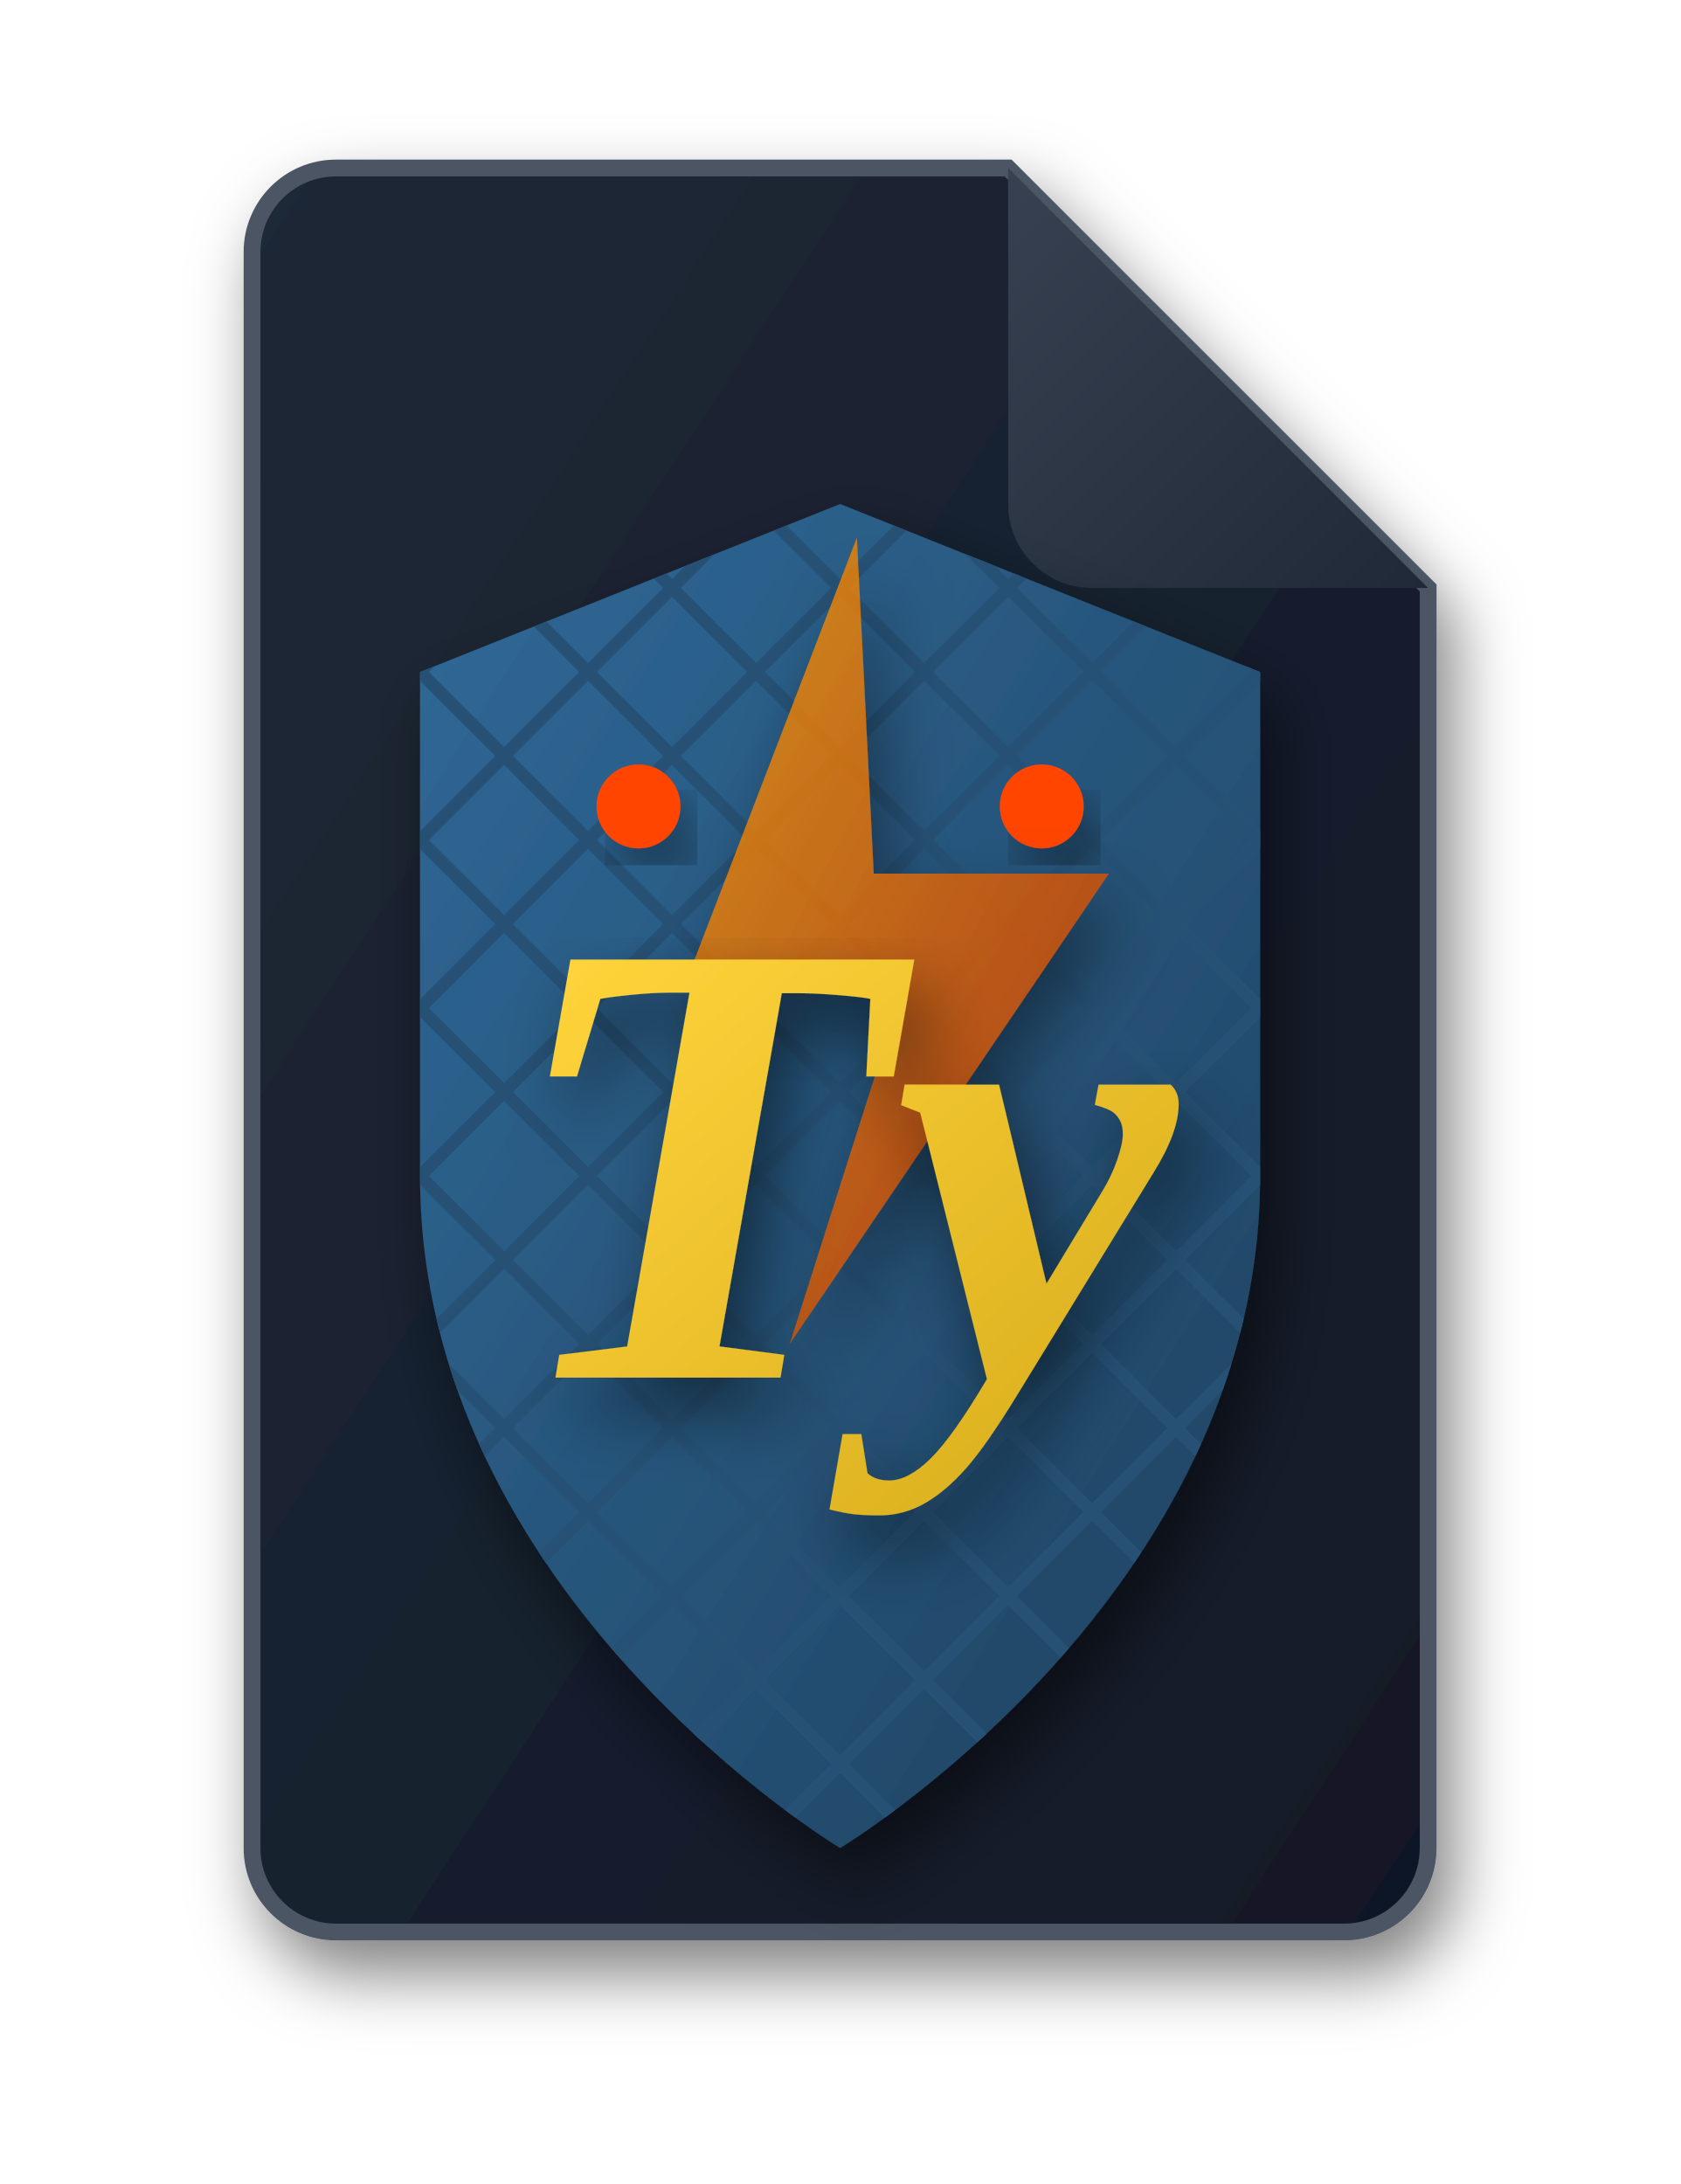
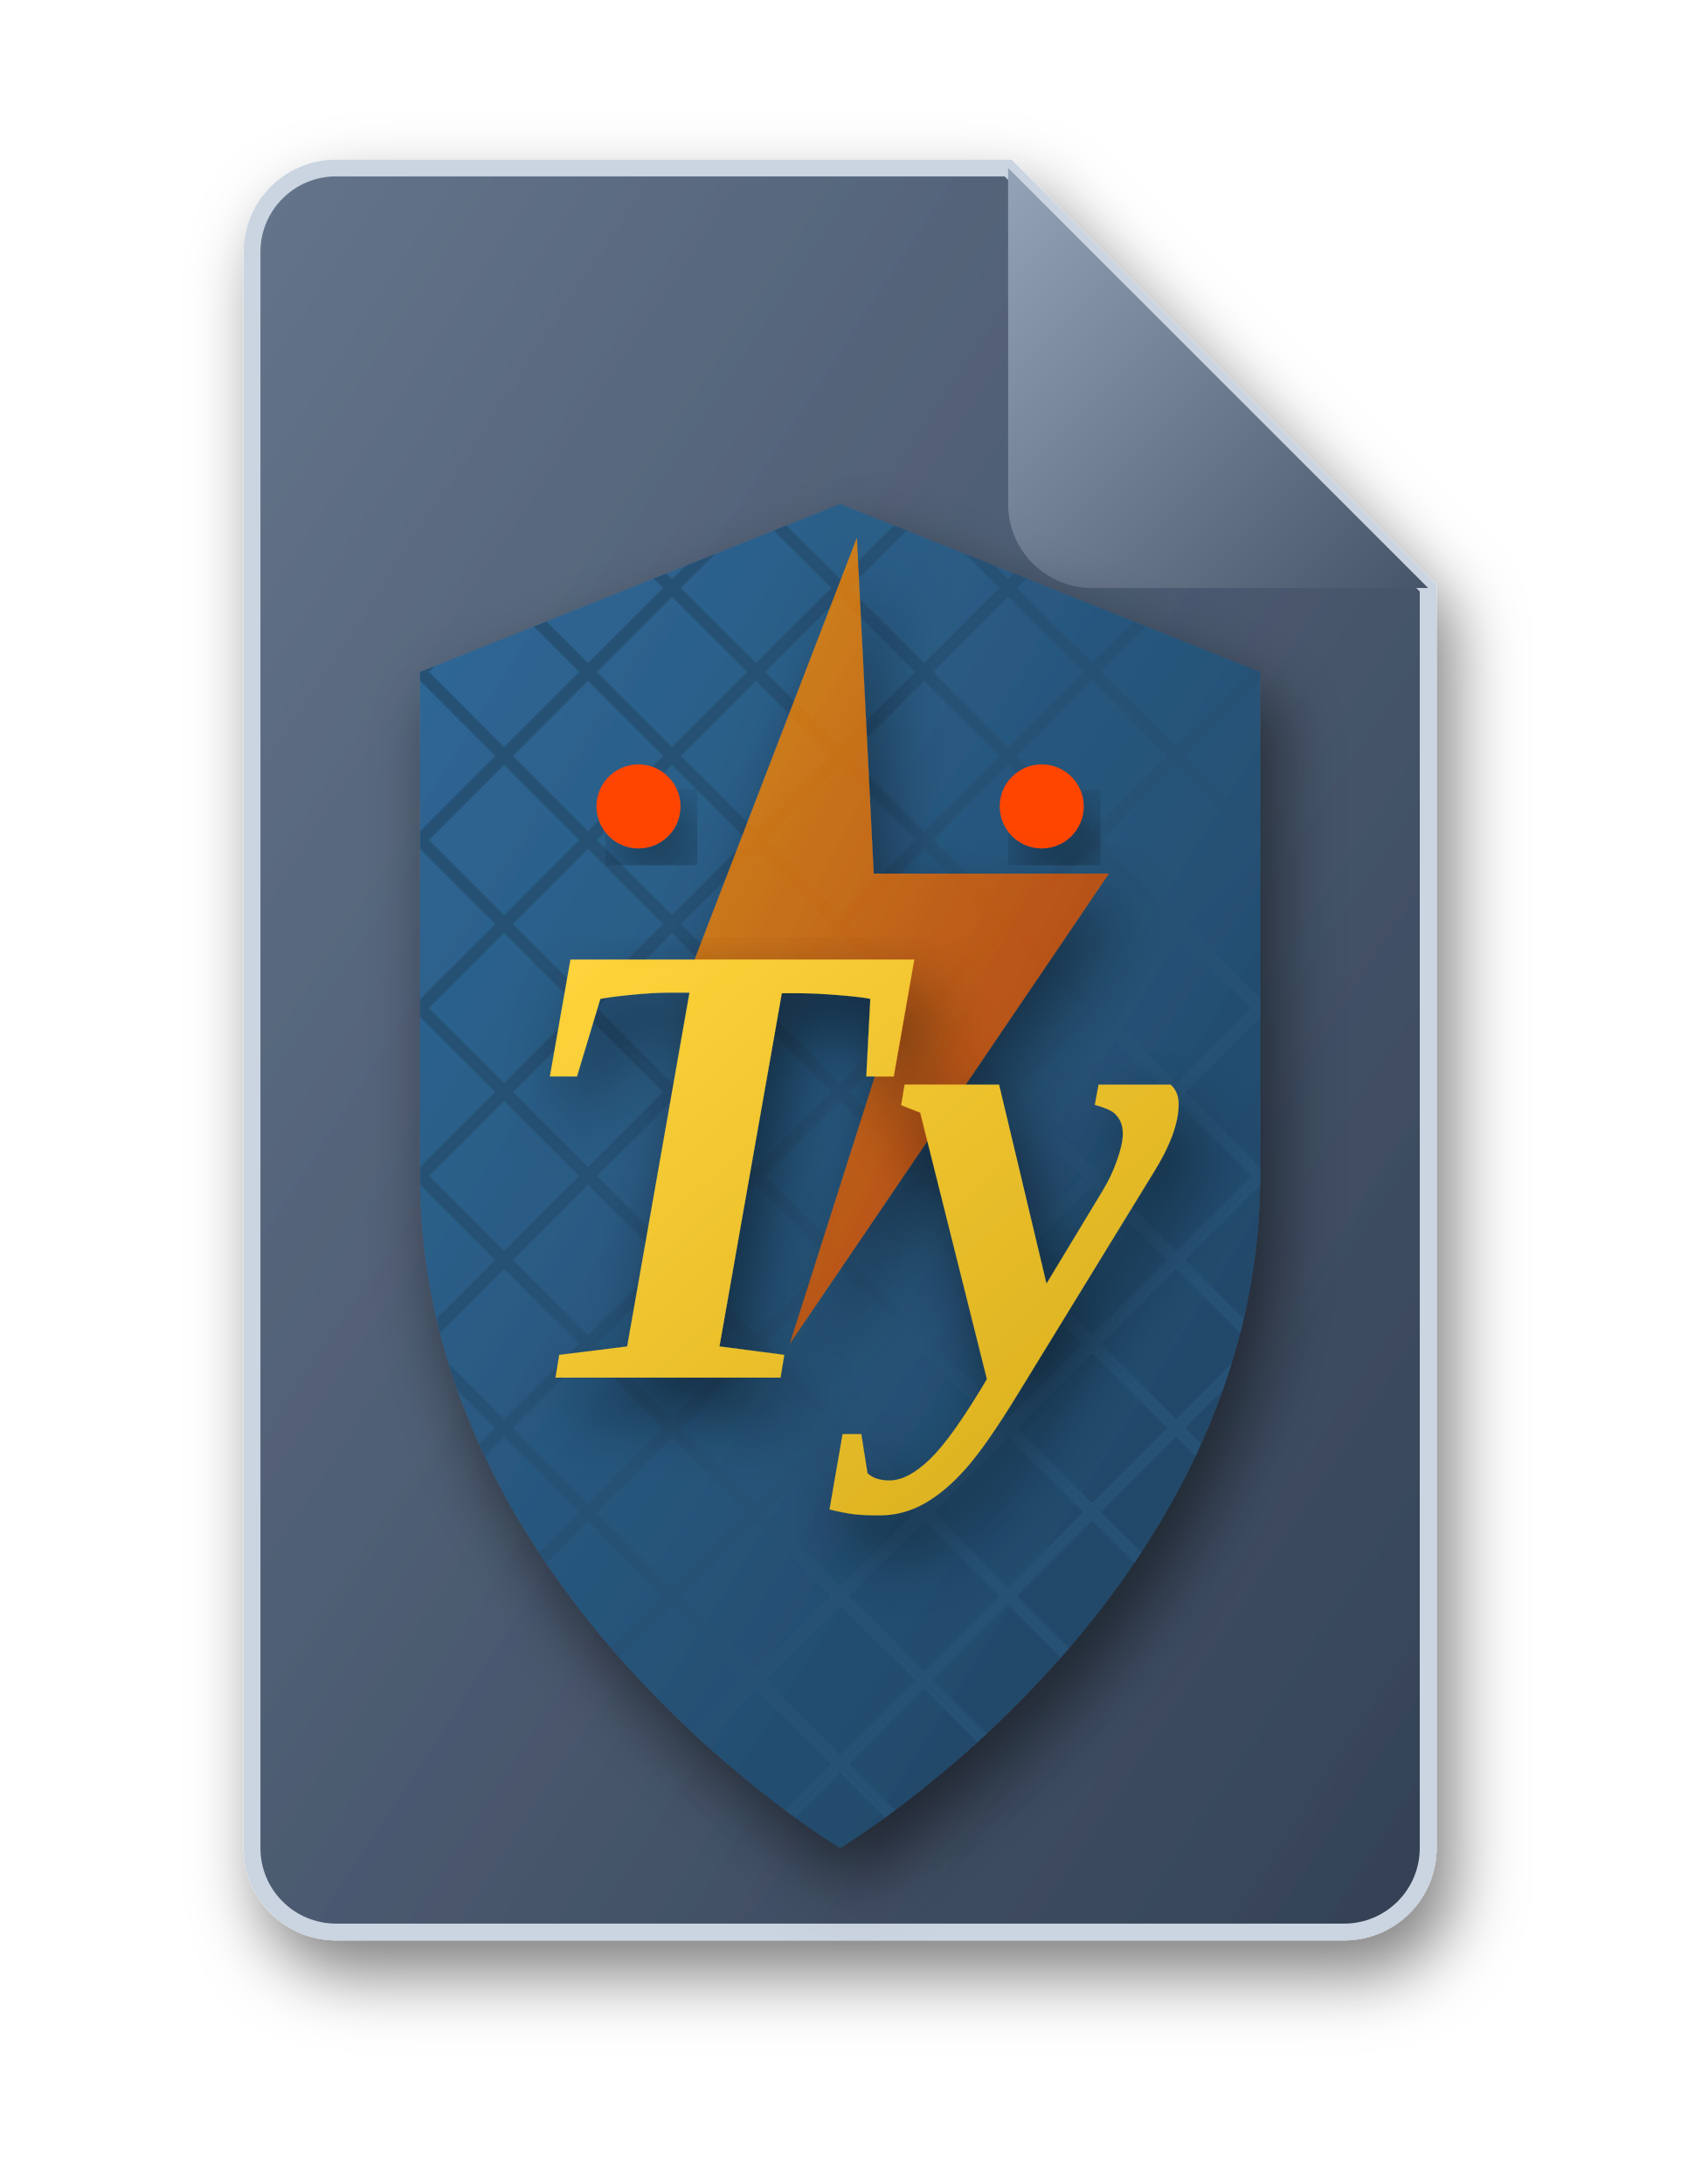
<svg xmlns="http://www.w3.org/2000/svg" viewBox="0 0 100 130" width="100%" height="100%">
  <defs>
    <linearGradient id="docGrad" x1="0%" y1="0%" x2="100%" y2="100%">
-       <stop offset="0%" stop-color="#1f2937" />
-       <stop offset="100%" stop-color="#111827" />
+       <stop offset="0%" stop-color="#64748b" />
+       <stop offset="100%" stop-color="#334155" />
    </linearGradient>
    <linearGradient id="foldGrad" x1="0%" y1="0%" x2="100%" y2="100%">
-       <stop offset="0%" stop-color="#374151" />
-       <stop offset="100%" stop-color="#1f2937" />
+       <stop offset="0%" stop-color="#94a3b8" />
+       <stop offset="100%" stop-color="#475569" />
    </linearGradient>
    <linearGradient id="pyBlue" x1="0%" y1="0%" x2="100%" y2="100%">
      <stop offset="0%" stop-color="#306998" />
      <stop offset="100%" stop-color="#1e415e" />
    </linearGradient>
    <linearGradient id="pyYellow" x1="0%" y1="0%" x2="100%" y2="100%">
      <stop offset="0%" stop-color="#FFD43B" />
      <stop offset="100%" stop-color="#d6ab1c" />
    </linearGradient>
    <linearGradient id="stormFire" x1="0%" y1="0%" x2="100%" y2="100%">
      <stop offset="0%" stop-color="#ff9900" />
      <stop offset="100%" stop-color="#cc3300" />
    </linearGradient>
    <filter id="shadow" x="-10%" y="-10%" width="130%" height="130%">
      <feDropShadow dx="1" dy="2" stdDeviation="2" flood-color="#000" flood-opacity="0.5" />
    </filter>
    <pattern id="scales" width="10" height="10" patternUnits="userSpaceOnUse">
      <path d="M 5 0 L 10 5 L 5 10 L 0 5 Z" fill="none" stroke="#265175" stroke-width="0.75" />
    </pattern>
  </defs>
-   <path d="M 20 10            H 60            L 85 35            V 110            A 5 5 0 0 1 80 115            H 20            A 5 5 0 0 1 15 110            V 15            A 5 5 0 0 1 20 10 Z" fill="url(#docGrad)" stroke="#4b5563" stroke-width="1" filter="url(#shadow)" />
+   <path d="M 20 10            H 60            L 85 35            V 110            A 5 5 0 0 1 80 115            H 20            A 5 5 0 0 1 15 110            V 15            A 5 5 0 0 1 20 10 Z" fill="url(#docGrad)" stroke="#cbd5e1" stroke-width="1" filter="url(#shadow)" />
  <path d="M 60 10 V 30 A 5 5 0 0 0 65 35 H 85 Z" fill="url(#foldGrad)" />
  <path d="M 25 40            L 50 30            L 75 40            V 70            C 75 95 50 110 50 110            C 50 110 25 95 25 70 Z" fill="url(#pyBlue)" filter="url(#shadow)" />
  <path d="M 25 40 L 50 30 L 75 40 V 70 C 75 95 50 110 50 110 C 50 110 25 95 25 70 Z" fill="url(#scales)" />
  <circle cx="38" cy="48" r="2.5" fill="#ff4500" filter="url(#shadow)" />
  <circle cx="62" cy="48" r="2.5" fill="#ff4500" filter="url(#shadow)" />
  <path d="M 51 32            L 41 58            H 54            L 47 80            L 66 52            H 52 Z" fill="url(#stormFire)" opacity="0.8" filter="url(#shadow)" />
  <path d="M33.06 82.0 33.282 80.646 37.327 80.145 41.038 59.085H39.906Q38.867 59.085 37.578 59.215Q36.288 59.345 35.731 59.456L34.34 64.076H32.726L33.95 57.118H54.416L53.191 64.076H51.559L51.8 59.456Q51.28 59.345 49.898 59.233Q48.516 59.122 47.625 59.122H46.53L42.819 80.145L46.679 80.646L46.456 82.0Z M70.15 65.728Q70.15 67.397 68.647 69.81L60.502 83.095Q58.721 86.008 57.505 87.39Q56.29 88.772 55.028 89.487Q53.767 90.201 52.356 90.201Q51.41 90.201 50.844 90.136Q50.278 90.071 49.369 89.849L50.148 85.358H51.262L51.633 87.696Q52.097 88.123 52.932 88.123Q54.045 88.123 55.362 86.843Q56.68 85.562 58.739 82.093L54.769 66.229L53.637 65.783L53.841 64.559H59.463L62.283 76.415L65.642 70.849Q66.143 70.032 66.486 69.058Q66.829 68.084 66.829 67.509Q66.829 67.026 66.671 66.72Q66.514 66.414 66.254 66.21Q65.994 66.006 65.159 65.765L65.382 64.559H69.668Q70.15 64.985 70.15 65.728Z" fill="url(#pyYellow)" filter="url(#shadow)" />
</svg>
